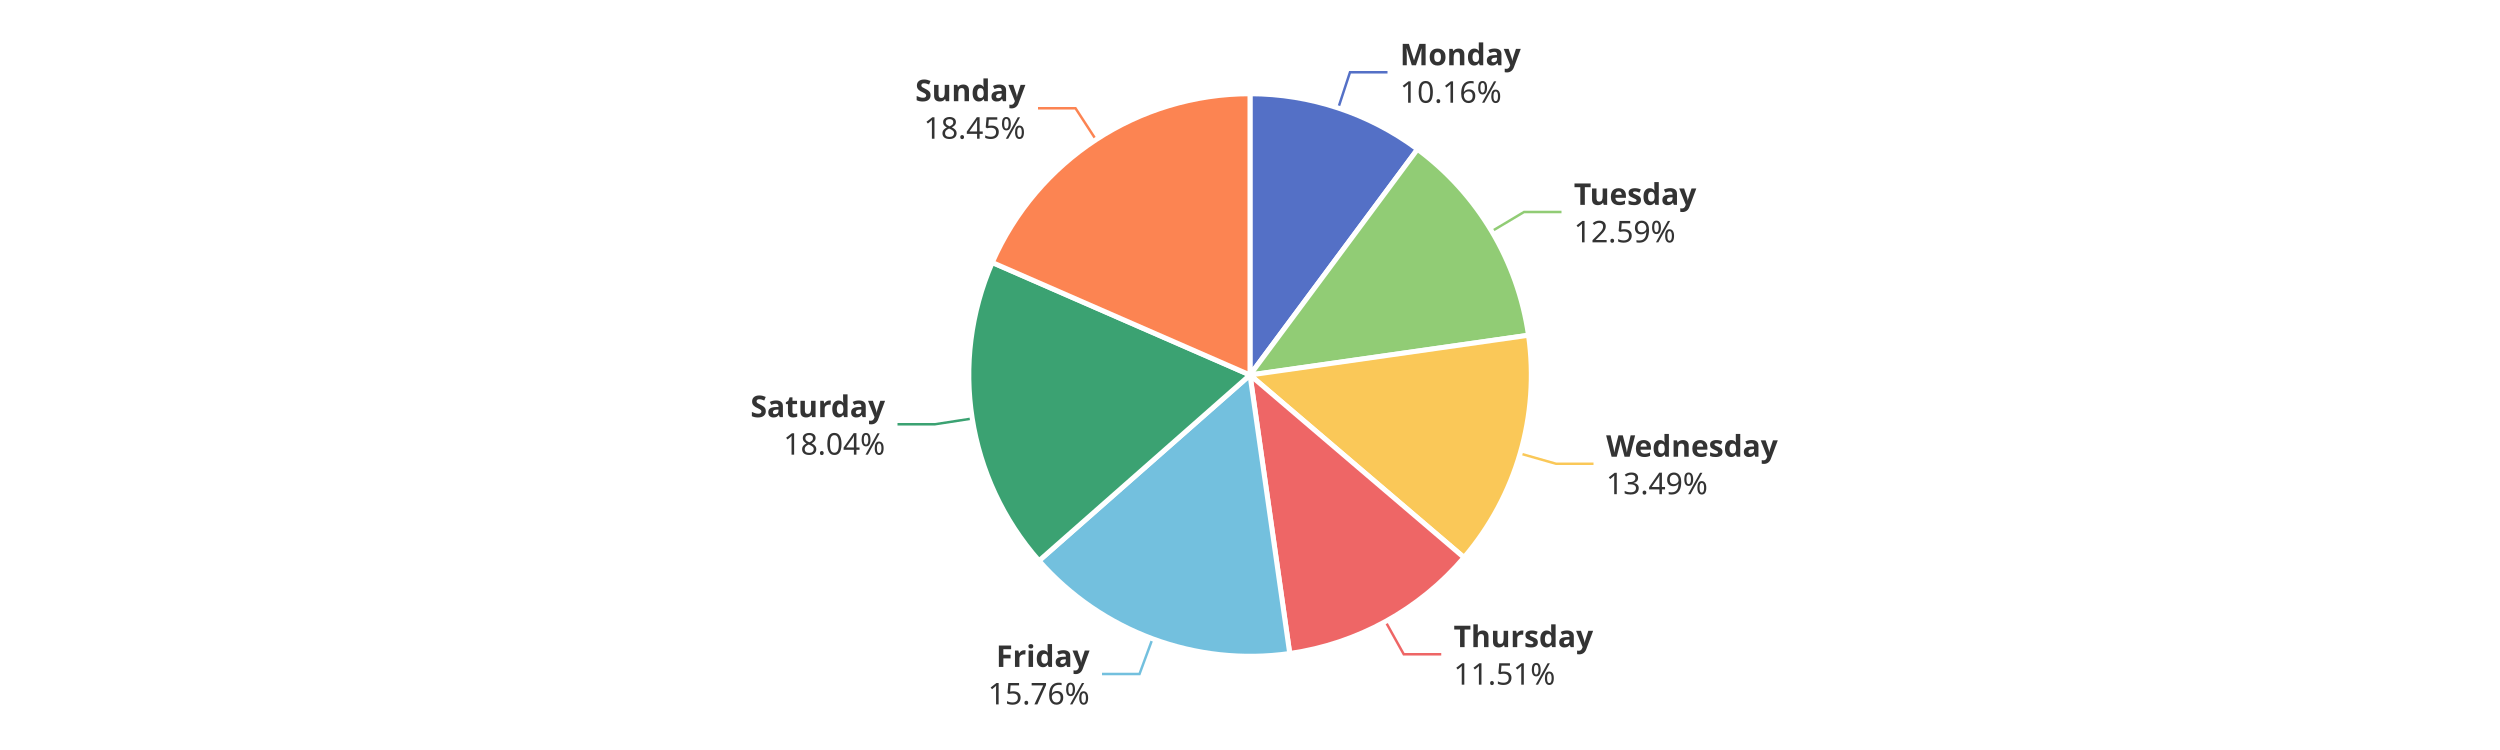
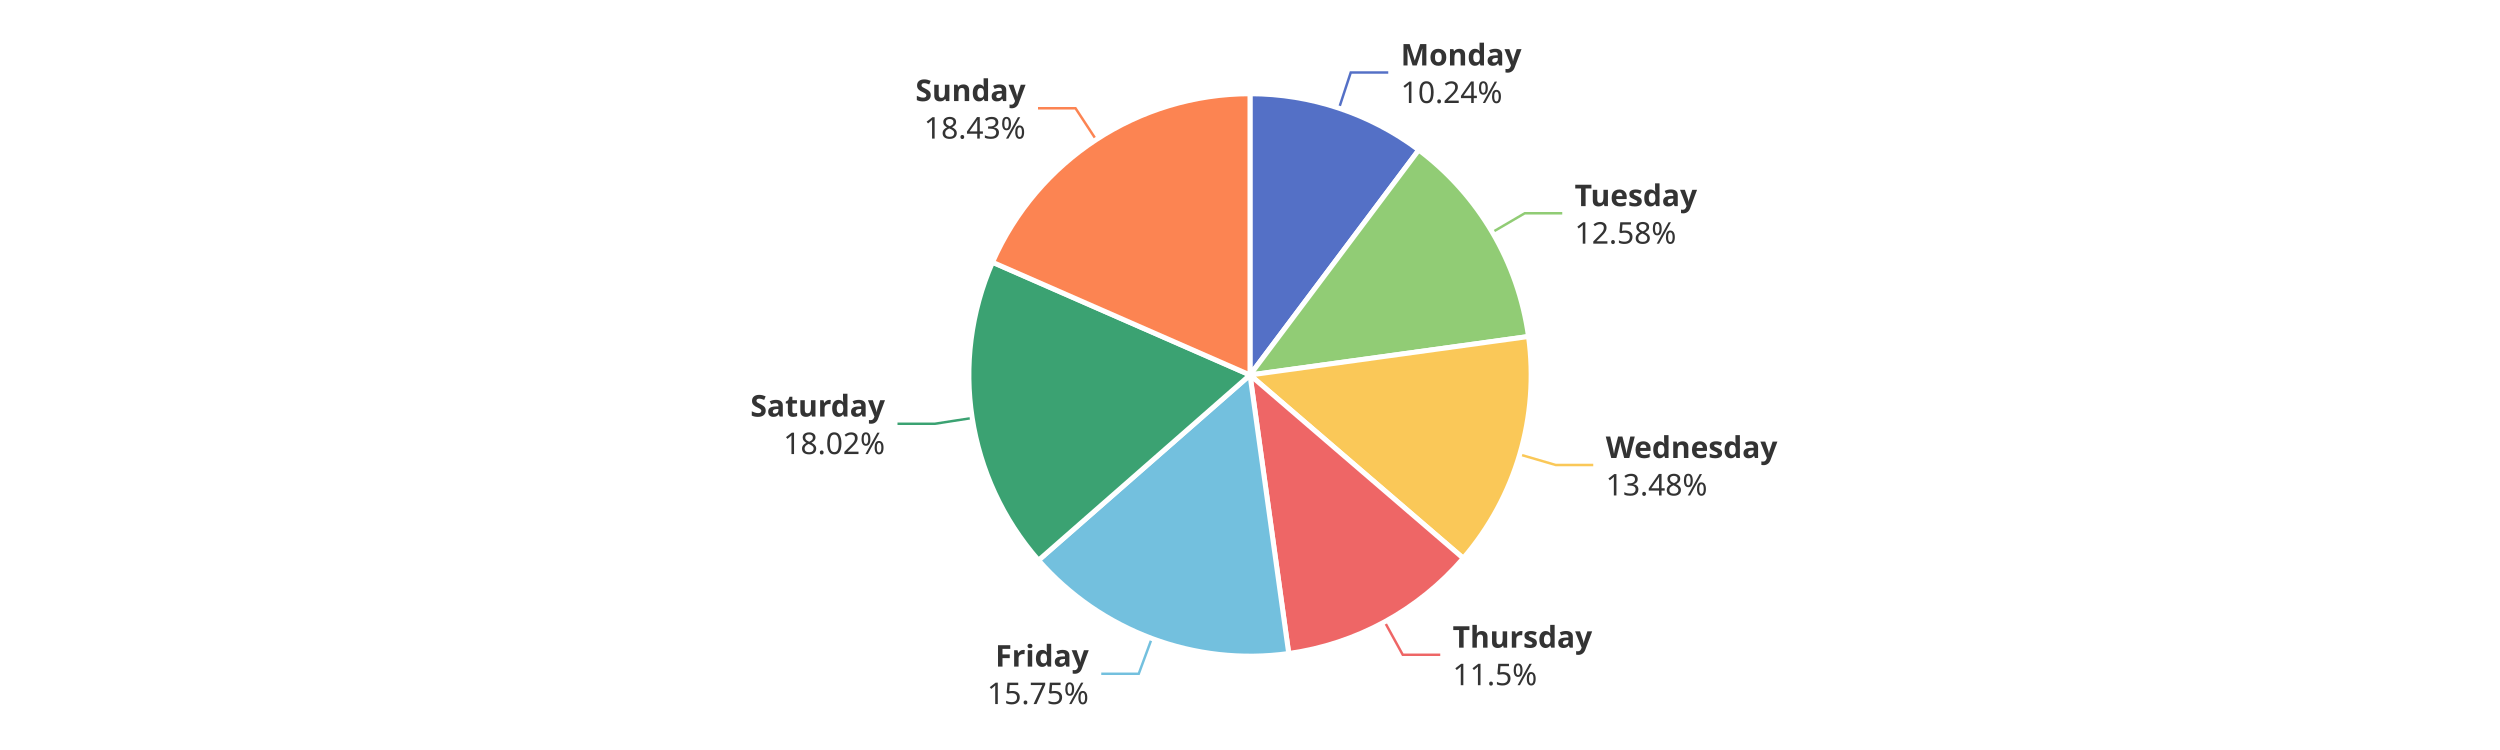
<svg xmlns="http://www.w3.org/2000/svg" width="1000" height="300" version="1.1" baseProfile="full" viewBox="0 0 1000 300">
  <rect width="1000" height="300" x="0" y="0" id="0" fill="#ffffff" />
-   <polyline points="535.3 43.2 540 28.9 555 28.9" fill="none" stroke="#5470c6" />
-   <polyline points="596.7 92.5 609.6 84.8 624.6 84.8" fill="none" stroke="#91cc75" />
-   <polyline points="608 181.4 622.4 185.5 637.4 185.5" fill="none" stroke="#fac858" />
-   <polyline points="554.2 248.6 561.5 261.7 576.5 261.7" fill="none" stroke="#ee6666" />
-   <polyline points="461 255.5 455.8 269.6 440.8 269.6" fill="none" stroke="#73c0de" />
-   <polyline points="388.9 167.4 374 169.7 359 169.7" fill="none" stroke="#3ba272" />
-   <polyline points="438.4 55.9 430.2 43.3 415.2 43.3" fill="none" stroke="#fc8452" />
-   <path d="M500 37.5A112.5 112.5 0 0 1 567 59.7L500 150Z" fill="#5470c6" stroke="#fff" stroke-width="2" stroke-linejoin="round" />
-   <path d="M567 59.7A112.5 112.5 0 0 1 611.4 134.1L500 150Z" fill="#91cc75" stroke="#fff" stroke-width="2" stroke-linejoin="round" />
-   <path d="M611.4 134.1A112.5 112.5 0 0 1 585.6 223L500 150Z" fill="#fac858" stroke="#fff" stroke-width="2" stroke-linejoin="round" />
-   <path d="M585.6 223A112.5 112.5 0 0 1 515.9 261.4L500 150Z" fill="#ee6666" stroke="#fff" stroke-width="2" stroke-linejoin="round" />
-   <path d="M515.9 261.4A112.5 112.5 0 0 1 415.6 224.3L500 150Z" fill="#73c0de" stroke="#fff" stroke-width="2" stroke-linejoin="round" />
-   <path d="M415.6 224.3A112.5 112.5 0 0 1 396.9 105L500 150Z" fill="#3ba272" stroke="#fff" stroke-width="2" stroke-linejoin="round" />
-   <path d="M396.9 105A112.5 112.5 0 0 1 500 37.5L500 150Z" fill="#fc8452" stroke="#fff" stroke-width="2" stroke-linejoin="round" />
-   <path d="M0 -15l42.8 0l0 30l-42.8 0Z" transform="translate(560.0087 28.9399)" fill="none" />
-   <text dominant-baseline="central" text-anchor="start" style="font-size:12px;font-family:sans-serif;font-weight:bold;" y="-7.5" transform="translate(560.0087 28.9399)" fill="#333" stroke="rgb(255,255,255)" stroke-width="2" paint-order="stroke" stroke-miterlimit="2">Monday</text>
-   <text dominant-baseline="central" text-anchor="start" style="font-size:12px;font-family:sans-serif;" y="7.5" transform="translate(560.0087 28.9399)" fill="#333" stroke="rgb(255,255,255)" stroke-width="2" paint-order="stroke" stroke-miterlimit="2">10.16%</text>
-   <path d="M0 -15l46.2 0l0 30l-46.2 0Z" transform="translate(629.5607 84.7872)" fill="none" />
-   <text dominant-baseline="central" text-anchor="start" style="font-size:12px;font-family:sans-serif;font-weight:bold;" y="-7.5" transform="translate(629.5607 84.7872)" fill="#333" stroke="rgb(255,255,255)" stroke-width="2" paint-order="stroke" stroke-miterlimit="2">Tuesday</text>
-   <text dominant-baseline="central" text-anchor="start" style="font-size:12px;font-family:sans-serif;" y="7.5" transform="translate(629.5607 84.7872)" fill="#333" stroke="rgb(255,255,255)" stroke-width="2" paint-order="stroke" stroke-miterlimit="2">12.59%</text>
-   <path d="M0 -15l63.6 0l0 30l-63.6 0Z" transform="translate(642.4486 185.5329)" fill="none" />
-   <text dominant-baseline="central" text-anchor="start" style="font-size:12px;font-family:sans-serif;font-weight:bold;" y="-7.5" transform="translate(642.4486 185.5329)" fill="#333" stroke="rgb(255,255,255)" stroke-width="2" paint-order="stroke" stroke-miterlimit="2">Wednesday</text>
-   <text dominant-baseline="central" text-anchor="start" style="font-size:12px;font-family:sans-serif;" y="7.5" transform="translate(642.4486 185.5329)" fill="#333" stroke="rgb(255,255,255)" stroke-width="2" paint-order="stroke" stroke-miterlimit="2">13.49%</text>
-   <path d="M0 -15l50.2 0l0 30l-50.2 0Z" transform="translate(581.4587 261.7098)" fill="none" />
-   <text dominant-baseline="central" text-anchor="start" style="font-size:12px;font-family:sans-serif;font-weight:bold;" y="-7.5" transform="translate(581.4587 261.7098)" fill="#333" stroke="rgb(255,255,255)" stroke-width="2" paint-order="stroke" stroke-miterlimit="2">Thursday</text>
-   <text dominant-baseline="central" text-anchor="start" style="font-size:12px;font-family:sans-serif;" y="7.5" transform="translate(581.4587 261.7098)" fill="#333" stroke="rgb(255,255,255)" stroke-width="2" paint-order="stroke" stroke-miterlimit="2">11.51%</text>
-   <path d="M-40.9 -15l40.9 0l0 30l-40.9 0Z" transform="translate(435.8325 269.6055)" fill="none" />
-   <text dominant-baseline="central" text-anchor="end" style="font-size:12px;font-family:sans-serif;font-weight:bold;" y="-7.5" transform="translate(435.8325 269.6055)" fill="#333" stroke="rgb(255,255,255)" stroke-width="2" paint-order="stroke" stroke-miterlimit="2">Friday</text>
-   <text dominant-baseline="central" text-anchor="end" style="font-size:12px;font-family:sans-serif;" y="7.5" transform="translate(435.8325 269.6055)" fill="#333" stroke="rgb(255,255,255)" stroke-width="2" paint-order="stroke" stroke-miterlimit="2">15.76%</text>
-   <path d="M-48.2 -15l48.2 0l0 30l-48.2 0Z" transform="translate(354.0324 169.708)" fill="none" />
-   <text dominant-baseline="central" text-anchor="end" style="font-size:12px;font-family:sans-serif;font-weight:bold;" y="-7.5" transform="translate(354.0324 169.708)" fill="#333" stroke="rgb(255,255,255)" stroke-width="2" paint-order="stroke" stroke-miterlimit="2">Saturday</text>
-   <text dominant-baseline="central" text-anchor="end" style="font-size:12px;font-family:sans-serif;" y="7.5" transform="translate(354.0324 169.708)" fill="#333" stroke="rgb(255,255,255)" stroke-width="2" paint-order="stroke" stroke-miterlimit="2">18.04%</text>
-   <path d="M-40.9 -15l40.9 0l0 30l-40.9 0Z" transform="translate(410.1671 43.3247)" fill="none" />
-   <text dominant-baseline="central" text-anchor="end" style="font-size:12px;font-family:sans-serif;font-weight:bold;" y="-7.5" transform="translate(410.1671 43.3247)" fill="#333" stroke="rgb(255,255,255)" stroke-width="2" paint-order="stroke" stroke-miterlimit="2">Sunday</text>
-   <text dominant-baseline="central" text-anchor="end" style="font-size:12px;font-family:sans-serif;" y="7.5" transform="translate(410.1671 43.3247)" fill="#333" stroke="rgb(255,255,255)" stroke-width="2" paint-order="stroke" stroke-miterlimit="2">18.45%</text>
+   <polyline points="535.6 43.3 540.3 29 555.3 29" fill="none" stroke="#5470c6" />
+   <polyline points="596.9 92.9 609.9 85.3 624.9 85.3" fill="none" stroke="#91cc75" />
+   <polyline points="607.9 181.8 622.3 186 637.3 186" fill="none" stroke="#fac858" />
+   <polyline points="553.9 248.8 561.1 261.9 576.1 261.9" fill="none" stroke="#ee6666" />
+   <polyline points="460.7 255.4 455.5 269.5 440.5 269.5" fill="none" stroke="#73c0de" />
+   <polyline points="388.8 167.2 374 169.5 359 169.5" fill="none" stroke="#3ba272" />
+   <polyline points="438.4 55.8 430.2 43.3 415.2 43.3" fill="none" stroke="#fc8452" />
+   <path d="M500 37.5A112.5 112.5 0 0 1 567.5 60L500 150Z" fill="#5470c6" stroke="#fff" stroke-width="2" stroke-linejoin="round" />
+   <path d="M567.5 60A112.5 112.5 0 0 1 611.4 134.6L500 150Z" fill="#91cc75" stroke="#fff" stroke-width="2" stroke-linejoin="round" />
+   <path d="M611.4 134.6A112.5 112.5 0 0 1 585.3 223.3L500 150Z" fill="#fac858" stroke="#fff" stroke-width="2" stroke-linejoin="round" />
+   <path d="M585.3 223.3A112.5 112.5 0 0 1 515.5 261.4L500 150Z" fill="#ee6666" stroke="#fff" stroke-width="2" stroke-linejoin="round" />
+   <path d="M515.5 261.4A112.5 112.5 0 0 1 415.4 224.1L500 150Z" fill="#73c0de" stroke="#fff" stroke-width="2" stroke-linejoin="round" />
+   <path d="M415.4 224.1A112.5 112.5 0 0 1 397 104.9L500 150Z" fill="#3ba272" stroke="#fff" stroke-width="2" stroke-linejoin="round" />
+   <path d="M397 104.9A112.5 112.5 0 0 1 500 37.5L500 150Z" fill="#fc8452" stroke="#fff" stroke-width="2" stroke-linejoin="round" />
+   <path d="M0 -15l42.8 0l0 30l-42.8 0Z" transform="translate(560.3128 29.0408)" fill="none" />
+   <text dominant-baseline="central" text-anchor="start" style="font-size:12px;font-family:sans-serif;font-weight:bold;" y="-7.5" transform="translate(560.3128 29.0408)" fill="#333" stroke="rgb(255,255,255)" stroke-width="2" paint-order="stroke" stroke-miterlimit="2">Monday</text>
+   <text dominant-baseline="central" text-anchor="start" style="font-size:12px;font-family:sans-serif;" y="7.5" transform="translate(560.3128 29.0408)" fill="#333" stroke="rgb(255,255,255)" stroke-width="2" paint-order="stroke" stroke-miterlimit="2">10.24%</text>
+   <path d="M0 -15l46.2 0l0 30l-46.2 0Z" transform="translate(629.8668 85.3042)" fill="none" />
+   <text dominant-baseline="central" text-anchor="start" style="font-size:12px;font-family:sans-serif;font-weight:bold;" y="-7.5" transform="translate(629.8668 85.3042)" fill="#333" stroke="rgb(255,255,255)" stroke-width="2" paint-order="stroke" stroke-miterlimit="2">Tuesday</text>
+   <text dominant-baseline="central" text-anchor="start" style="font-size:12px;font-family:sans-serif;" y="7.5" transform="translate(629.8668 85.3042)" fill="#333" stroke="rgb(255,255,255)" stroke-width="2" paint-order="stroke" stroke-miterlimit="2">12.58%</text>
+   <path d="M0 -15l63.6 0l0 30l-63.6 0Z" transform="translate(642.3025 186.0327)" fill="none" />
+   <text dominant-baseline="central" text-anchor="start" style="font-size:12px;font-family:sans-serif;font-weight:bold;" y="-7.5" transform="translate(642.3025 186.0327)" fill="#333" stroke="rgb(255,255,255)" stroke-width="2" paint-order="stroke" stroke-miterlimit="2">Wednesday</text>
+   <text dominant-baseline="central" text-anchor="start" style="font-size:12px;font-family:sans-serif;" y="7.5" transform="translate(642.3025 186.0327)" fill="#333" stroke="rgb(255,255,255)" stroke-width="2" paint-order="stroke" stroke-miterlimit="2">13.48%</text>
+   <path d="M0 -15l50.2 0l0 30l-50.2 0Z" transform="translate(581.0723 261.9215)" fill="none" />
+   <text dominant-baseline="central" text-anchor="start" style="font-size:12px;font-family:sans-serif;font-weight:bold;" y="-7.5" transform="translate(581.0723 261.9215)" fill="#333" stroke="rgb(255,255,255)" stroke-width="2" paint-order="stroke" stroke-miterlimit="2">Thursday</text>
+   <text dominant-baseline="central" text-anchor="start" style="font-size:12px;font-family:sans-serif;" y="7.5" transform="translate(581.0723 261.9215)" fill="#333" stroke="rgb(255,255,255)" stroke-width="2" paint-order="stroke" stroke-miterlimit="2">11.5%</text>
+   <path d="M-40.9 -15l40.9 0l0 30l-40.9 0Z" transform="translate(435.4945 269.4802)" fill="none" />
+   <text dominant-baseline="central" text-anchor="end" style="font-size:12px;font-family:sans-serif;font-weight:bold;" y="-7.5" transform="translate(435.4945 269.4802)" fill="#333" stroke="rgb(255,255,255)" stroke-width="2" paint-order="stroke" stroke-miterlimit="2">Friday</text>
+   <text dominant-baseline="central" text-anchor="end" style="font-size:12px;font-family:sans-serif;" y="7.5" transform="translate(435.4945 269.4802)" fill="#333" stroke="rgb(255,255,255)" stroke-width="2" paint-order="stroke" stroke-miterlimit="2">15.75%</text>
+   <path d="M-48.2 -15l48.2 0l0 30l-48.2 0Z" transform="translate(353.9954 169.4705)" fill="none" />
+   <text dominant-baseline="central" text-anchor="end" style="font-size:12px;font-family:sans-serif;font-weight:bold;" y="-7.5" transform="translate(353.9954 169.4705)" fill="#333" stroke="rgb(255,255,255)" stroke-width="2" paint-order="stroke" stroke-miterlimit="2">Saturday</text>
+   <text dominant-baseline="central" text-anchor="end" style="font-size:12px;font-family:sans-serif;" y="7.5" transform="translate(353.9954 169.4705)" fill="#333" stroke="rgb(255,255,255)" stroke-width="2" paint-order="stroke" stroke-miterlimit="2">18.02%</text>
+   <path d="M-40.9 -15l40.9 0l0 30l-40.9 0Z" transform="translate(410.2341 43.2809)" fill="none" />
+   <text dominant-baseline="central" text-anchor="end" style="font-size:12px;font-family:sans-serif;font-weight:bold;" y="-7.5" transform="translate(410.2341 43.2809)" fill="#333" stroke="rgb(255,255,255)" stroke-width="2" paint-order="stroke" stroke-miterlimit="2">Sunday</text>
+   <text dominant-baseline="central" text-anchor="end" style="font-size:12px;font-family:sans-serif;" y="7.5" transform="translate(410.2341 43.2809)" fill="#333" stroke="rgb(255,255,255)" stroke-width="2" paint-order="stroke" stroke-miterlimit="2">18.43%</text>
</svg>
